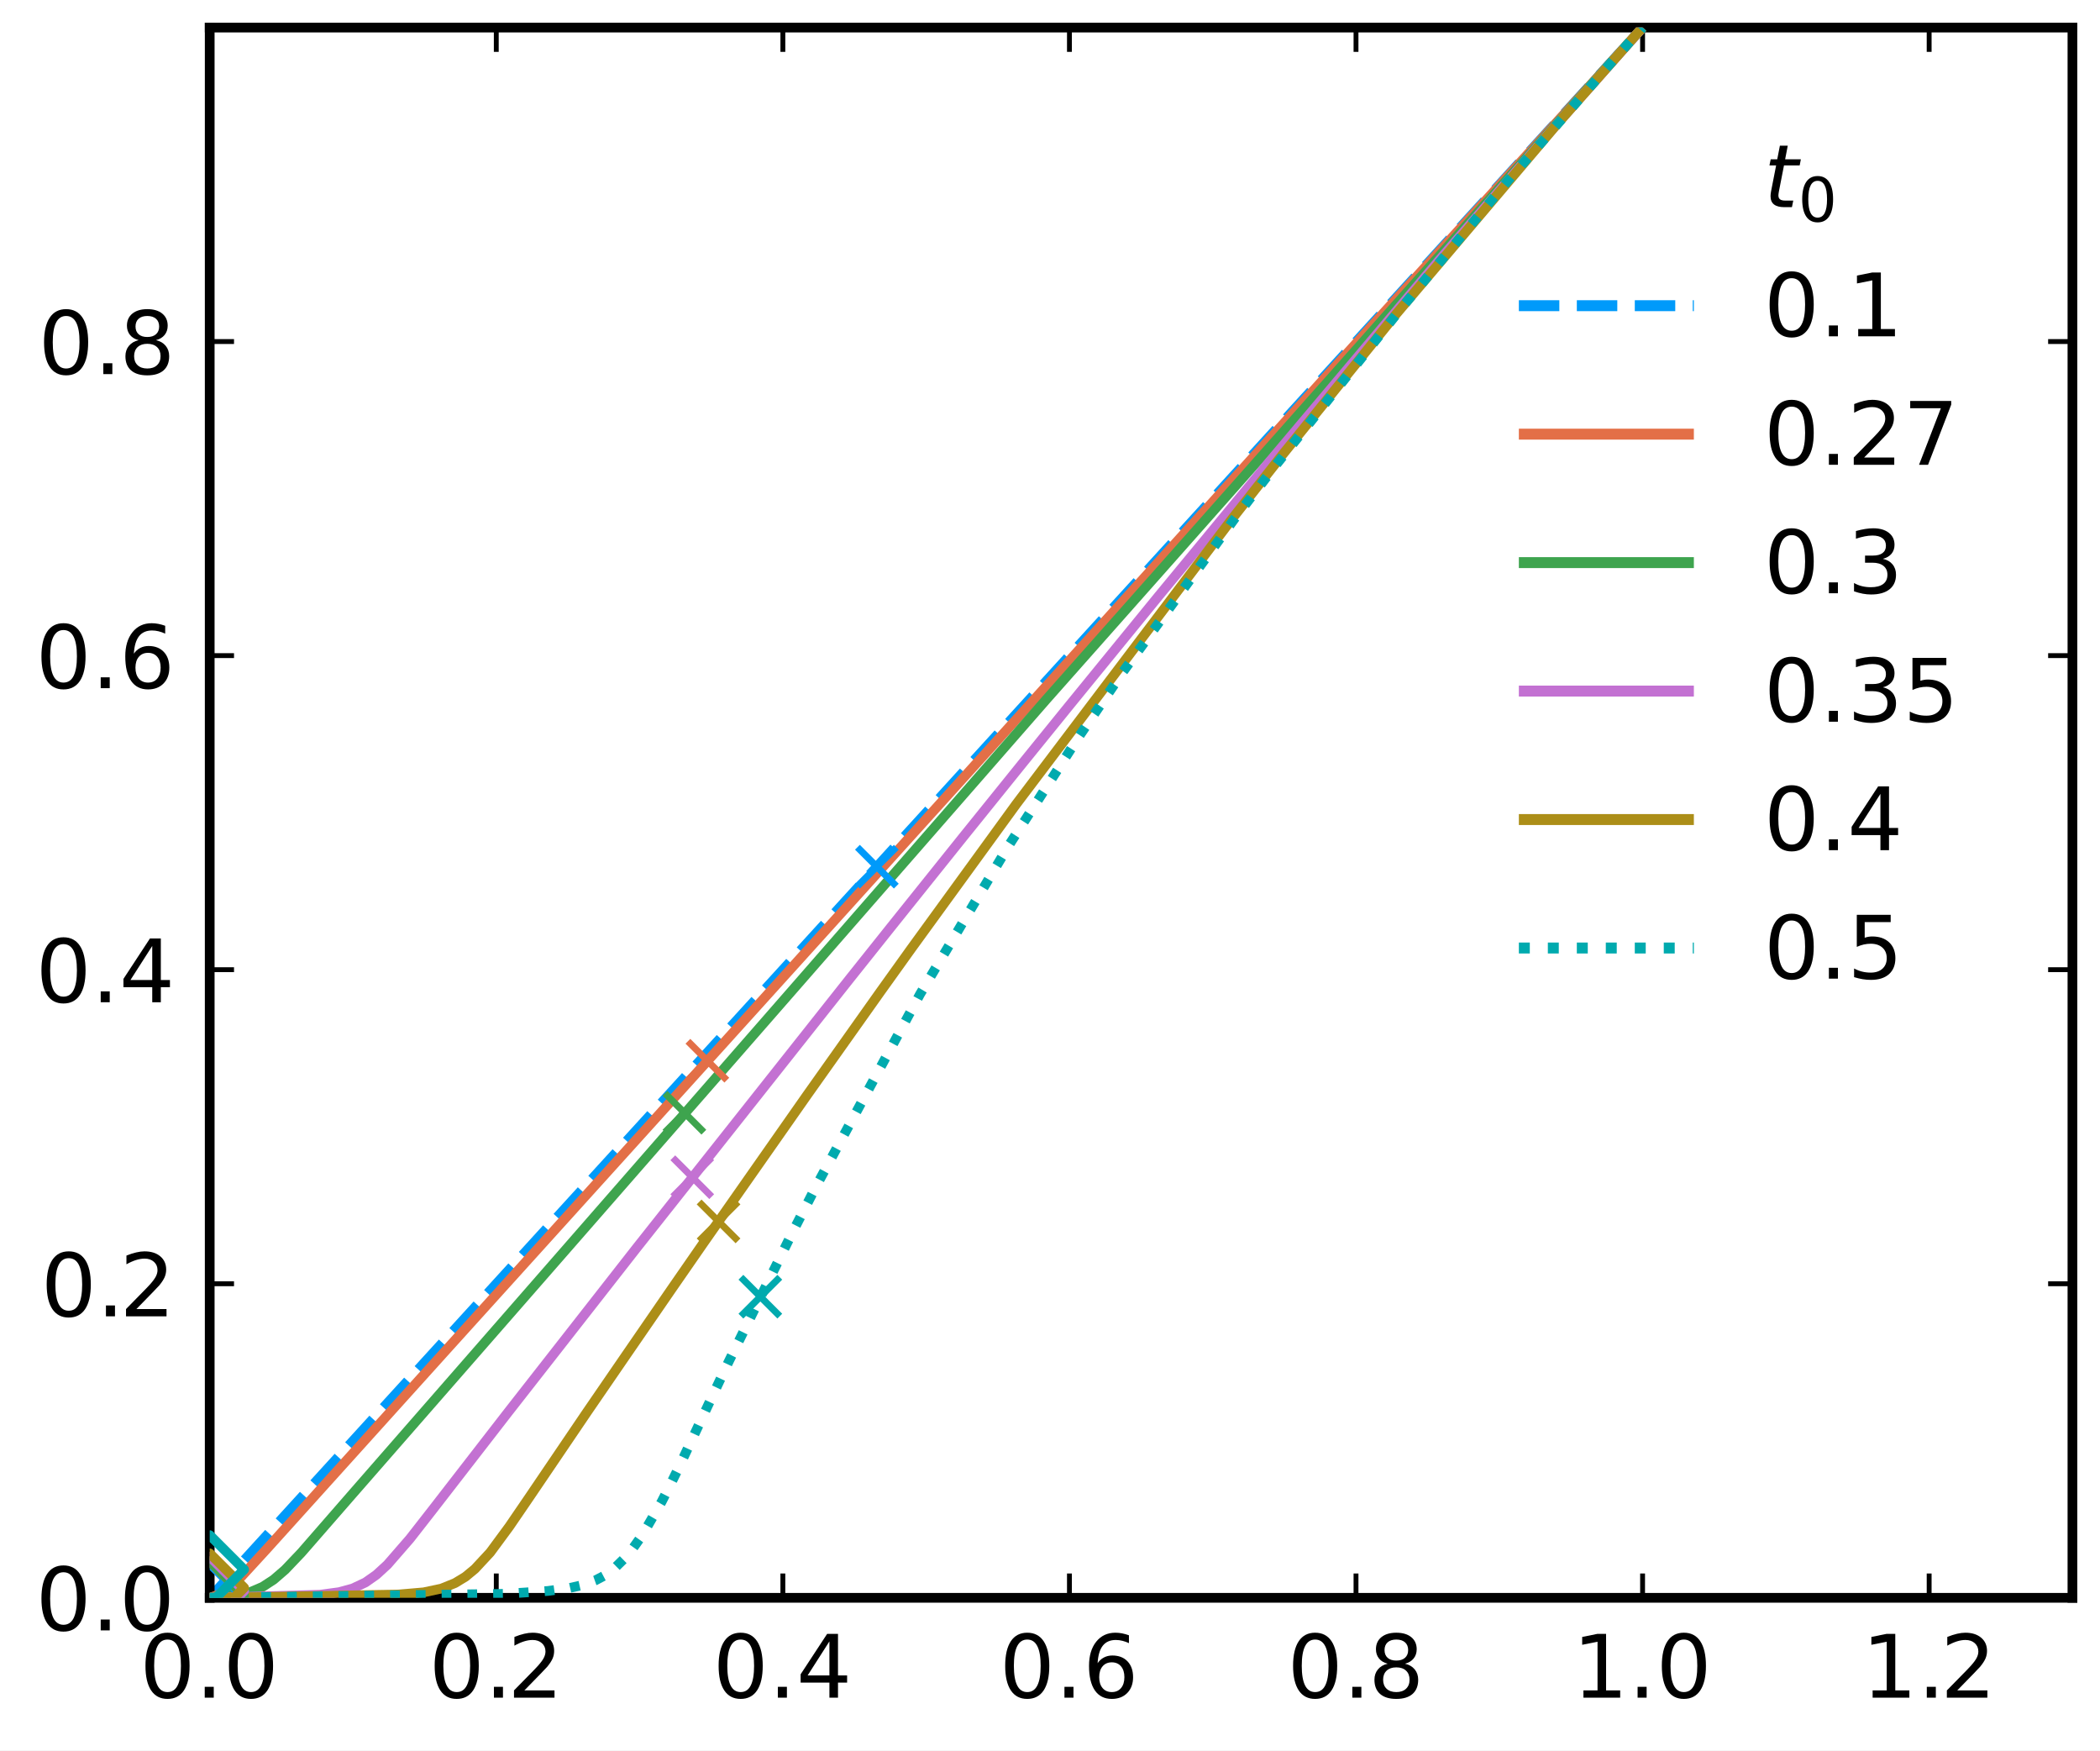
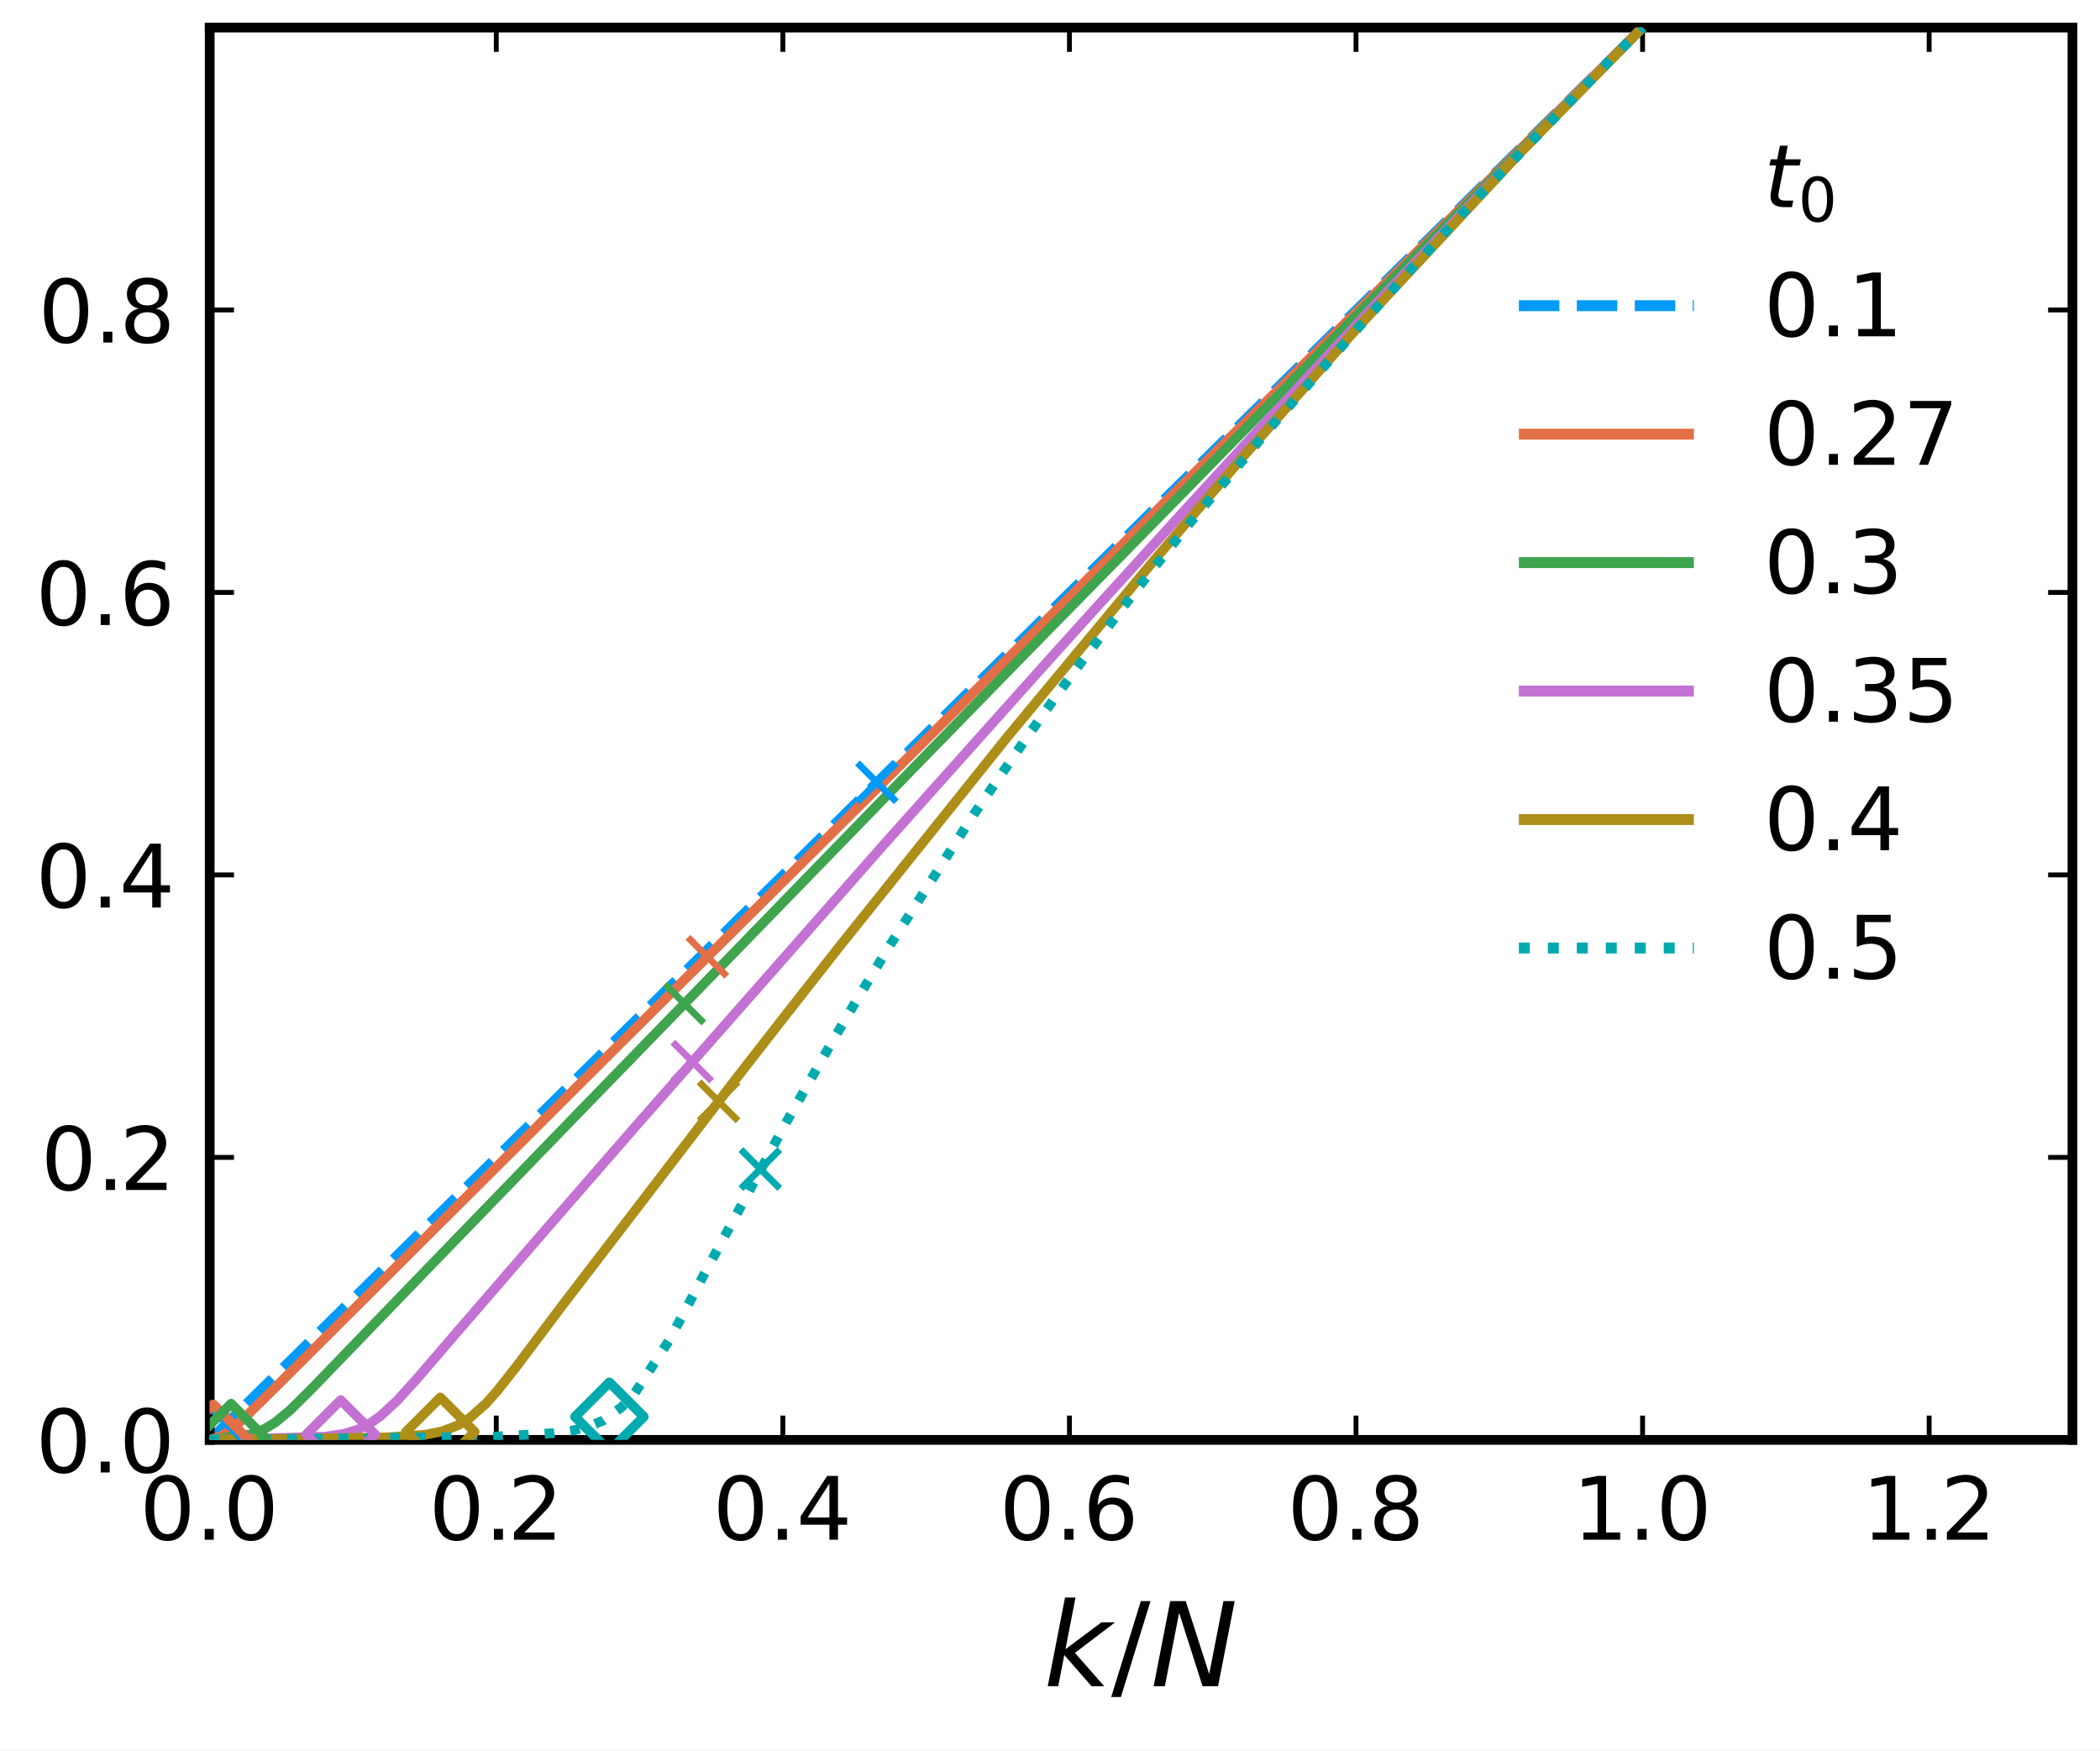
<svg xmlns="http://www.w3.org/2000/svg" xmlns:xlink="http://www.w3.org/1999/xlink" width="216pt" height="180pt" viewBox="0 0 216 180" version="1.1">
  <defs>
    <style type="text/css">*{stroke-linejoin: round; stroke-linecap: butt}</style>
  </defs>
  <g id="figure_1">
    <g id="patch_1">
      <path d="M 0 180  L 216 180  L 216 0  L 0 0  z " style="fill: #ffffff" />
    </g>
    <g id="axes_1">
      <g id="patch_2">
-         <path d="M 21.57 164.305  L 213.165 164.305  L 213.165 2.835  L 21.57 2.835  z " style="fill: #ffffff" />
+         <path d="M 21.57 148.065  L 213.165 148.065  L 213.165 2.835  L 21.57 2.835  z " style="fill: #ffffff" />
      </g>
      <g id="PathCollection_1">
        <defs>
-           <path id="m5576aa0395" d="M 0 0  C 0 0 0 0 0 0  C 0 0 0 0 0 0  C 0 0 0 0 0 0  C 0 0 0 0 0 0  C 0 0 0 0 0 0  C 0 0 0 0 0 0  C 0 0 0 0 0 0  C 0 0 0 0 0 0  z " style="stroke: #ffffff; stroke-width: 0.7" />
-         </defs>
-         <g clip-path="url(#p4e9ece68f7)">
-           <use xlink:href="#m5576aa0395" x="21.57" y="164.305" style="fill: #ffffff; fill-opacity: 0; stroke: #ffffff; stroke-width: 0.7" />
+           <path id="m8607d50907" d="M 0 0  C 0 0 0 0 0 0  C 0 0 0 0 0 0  C 0 0 0 0 0 0  C 0 0 0 0 0 0  C 0 0 0 0 0 0  C 0 0 0 0 0 0  C 0 0 0 0 0 0  C 0 0 0 0 0 0  z " style="stroke: #ffffff; stroke-width: 0.7" />
+         </defs>
+         <g clip-path="url(#p6747989a73)">
+           <use xlink:href="#m8607d50907" x="21.57" y="148.065" style="fill: #ffffff; fill-opacity: 0; stroke: #ffffff; stroke-width: 0.7" />
        </g>
      </g>
      <g id="matplotlib.axis_1">
        <g id="xtick_1">
          <g id="line2d_1">
            <defs>
-               <path id="m50d580b432" d="M 0 0  L 0 -2.5  " style="stroke: #000000; stroke-width: 0.5" />
-             </defs>
-             <g>
-               <use xlink:href="#m50d580b432" x="21.57" y="164.305" style="stroke: #000000; stroke-width: 0.5" />
+               <path id="m843f7938e5" d="M 0 0  L 0 -2.5  " style="stroke: #000000; stroke-width: 0.5" />
+             </defs>
+             <g>
+               <use xlink:href="#m843f7938e5" x="21.57" y="148.065" style="stroke: #000000; stroke-width: 0.5" />
            </g>
          </g>
          <g id="line2d_2">
            <defs>
-               <path id="m050a867163" d="M 0 0  L 0 2.5  " style="stroke: #000000; stroke-width: 0.5" />
-             </defs>
-             <g>
-               <use xlink:href="#m050a867163" x="21.57" y="2.835" style="stroke: #000000; stroke-width: 0.5" />
+               <path id="m4c8da515c4" d="M 0 0  L 0 2.5  " style="stroke: #000000; stroke-width: 0.5" />
+             </defs>
+             <g>
+               <use xlink:href="#m4c8da515c4" x="21.57" y="2.835" style="stroke: #000000; stroke-width: 0.5" />
            </g>
          </g>
          <g id="text_1">
-             <g transform="translate(14.37031 174.6439) scale(0.09 -0.09)">
+             <g transform="translate(14.37031 158.4039) scale(0.09 -0.09)">
              <defs>
                <path id="DejaVuSans-30" d="M 2034 4250  Q 1547 4250 1301 3770  Q 1056 3291 1056 2328  Q 1056 1369 1301 889  Q 1547 409 2034 409  Q 2525 409 2770 889  Q 3016 1369 3016 2328  Q 3016 3291 2770 3770  Q 2525 4250 2034 4250  z M 2034 4750  Q 2819 4750 3233 4129  Q 3647 3509 3647 2328  Q 3647 1150 3233 529  Q 2819 -91 2034 -91  Q 1250 -91 836 529  Q 422 1150 422 2328  Q 422 3509 836 4129  Q 1250 4750 2034 4750  z " transform="scale(0.015625)" />
                <path id="DejaVuSans-2e" d="M 684 794  L 1344 794  L 1344 0  L 684 0  L 684 794  z " transform="scale(0.015625)" />
              </defs>
              <use xlink:href="#DejaVuSans-30" transform="translate(0 0.78125)" />
              <use xlink:href="#DejaVuSans-2e" transform="translate(63.62305 0.78125)" />
              <use xlink:href="#DejaVuSans-30" transform="translate(95.41016 0.78125)" />
            </g>
          </g>
        </g>
        <g id="xtick_2">
          <g id="line2d_3">
            <g>
-               <use xlink:href="#m50d580b432" x="51.046" y="164.305" style="stroke: #000000; stroke-width: 0.5" />
+               <use xlink:href="#m843f7938e5" x="51.046" y="148.065" style="stroke: #000000; stroke-width: 0.5" />
            </g>
          </g>
          <g id="line2d_4">
            <g>
-               <use xlink:href="#m050a867163" x="51.046" y="2.835" style="stroke: #000000; stroke-width: 0.5" />
+               <use xlink:href="#m4c8da515c4" x="51.046" y="2.835" style="stroke: #000000; stroke-width: 0.5" />
            </g>
          </g>
          <g id="text_2">
-             <g transform="translate(44.11647 174.6439) scale(0.09 -0.09)">
+             <g transform="translate(44.11647 158.4039) scale(0.09 -0.09)">
              <defs>
                <path id="DejaVuSans-32" d="M 1228 531  L 3431 531  L 3431 0  L 469 0  L 469 531  Q 828 903 1448 1529  Q 2069 2156 2228 2338  Q 2531 2678 2651 2914  Q 2772 3150 2772 3378  Q 2772 3750 2511 3984  Q 2250 4219 1831 4219  Q 1534 4219 1204 4116  Q 875 4013 500 3803  L 500 4441  Q 881 4594 1212 4672  Q 1544 4750 1819 4750  Q 2544 4750 2975 4387  Q 3406 4025 3406 3419  Q 3406 3131 3298 2873  Q 3191 2616 2906 2266  Q 2828 2175 2409 1742  Q 1991 1309 1228 531  z " transform="scale(0.015625)" />
              </defs>
              <use xlink:href="#DejaVuSans-30" transform="translate(0 0.78125)" />
              <use xlink:href="#DejaVuSans-2e" transform="translate(63.62305 0.78125)" />
              <use xlink:href="#DejaVuSans-32" transform="translate(89.91016 0.78125)" />
            </g>
          </g>
        </g>
        <g id="xtick_3">
          <g id="line2d_5">
            <g>
-               <use xlink:href="#m50d580b432" x="80.523" y="164.305" style="stroke: #000000; stroke-width: 0.5" />
+               <use xlink:href="#m843f7938e5" x="80.523" y="148.065" style="stroke: #000000; stroke-width: 0.5" />
            </g>
          </g>
          <g id="line2d_6">
            <g>
-               <use xlink:href="#m050a867163" x="80.523" y="2.835" style="stroke: #000000; stroke-width: 0.5" />
+               <use xlink:href="#m4c8da515c4" x="80.523" y="2.835" style="stroke: #000000; stroke-width: 0.5" />
            </g>
          </g>
          <g id="text_3">
-             <g transform="translate(73.32263 174.6439) scale(0.09 -0.09)">
+             <g transform="translate(73.32263 158.4039) scale(0.09 -0.09)">
              <defs>
                <path id="DejaVuSans-34" d="M 2419 4116  L 825 1625  L 2419 1625  L 2419 4116  z M 2253 4666  L 3047 4666  L 3047 1625  L 3713 1625  L 3713 1100  L 3047 1100  L 3047 0  L 2419 0  L 2419 1100  L 313 1100  L 313 1709  L 2253 4666  z " transform="scale(0.015625)" />
              </defs>
              <use xlink:href="#DejaVuSans-30" transform="translate(0 0.78125)" />
              <use xlink:href="#DejaVuSans-2e" transform="translate(63.62305 0.78125)" />
              <use xlink:href="#DejaVuSans-34" transform="translate(95.41016 0.78125)" />
            </g>
          </g>
        </g>
        <g id="xtick_4">
          <g id="line2d_7">
            <g>
-               <use xlink:href="#m50d580b432" x="109.999" y="164.305" style="stroke: #000000; stroke-width: 0.5" />
+               <use xlink:href="#m843f7938e5" x="109.999" y="148.065" style="stroke: #000000; stroke-width: 0.5" />
            </g>
          </g>
          <g id="line2d_8">
            <g>
-               <use xlink:href="#m050a867163" x="109.999" y="2.835" style="stroke: #000000; stroke-width: 0.5" />
+               <use xlink:href="#m4c8da515c4" x="109.999" y="2.835" style="stroke: #000000; stroke-width: 0.5" />
            </g>
          </g>
          <g id="text_4">
-             <g transform="translate(102.7988 174.6439) scale(0.09 -0.09)">
+             <g transform="translate(102.7988 158.4039) scale(0.09 -0.09)">
              <defs>
                <path id="DejaVuSans-36" d="M 2113 2584  Q 1688 2584 1439 2293  Q 1191 2003 1191 1497  Q 1191 994 1439 701  Q 1688 409 2113 409  Q 2538 409 2786 701  Q 3034 994 3034 1497  Q 3034 2003 2786 2293  Q 2538 2584 2113 2584  z M 3366 4563  L 3366 3988  Q 3128 4100 2886 4159  Q 2644 4219 2406 4219  Q 1781 4219 1451 3797  Q 1122 3375 1075 2522  Q 1259 2794 1537 2939  Q 1816 3084 2150 3084  Q 2853 3084 3261 2657  Q 3669 2231 3669 1497  Q 3669 778 3244 343  Q 2819 -91 2113 -91  Q 1303 -91 875 529  Q 447 1150 447 2328  Q 447 3434 972 4092  Q 1497 4750 2381 4750  Q 2619 4750 2861 4703  Q 3103 4656 3366 4563  z " transform="scale(0.015625)" />
              </defs>
              <use xlink:href="#DejaVuSans-30" transform="translate(0 0.78125)" />
              <use xlink:href="#DejaVuSans-2e" transform="translate(63.62305 0.78125)" />
              <use xlink:href="#DejaVuSans-36" transform="translate(95.41016 0.78125)" />
            </g>
          </g>
        </g>
        <g id="xtick_5">
          <g id="line2d_9">
            <g>
-               <use xlink:href="#m50d580b432" x="139.475" y="164.305" style="stroke: #000000; stroke-width: 0.5" />
+               <use xlink:href="#m843f7938e5" x="139.475" y="148.065" style="stroke: #000000; stroke-width: 0.5" />
            </g>
          </g>
          <g id="line2d_10">
            <g>
-               <use xlink:href="#m050a867163" x="139.475" y="2.835" style="stroke: #000000; stroke-width: 0.5" />
+               <use xlink:href="#m4c8da515c4" x="139.475" y="2.835" style="stroke: #000000; stroke-width: 0.5" />
            </g>
          </g>
          <g id="text_5">
-             <g transform="translate(132.41 174.6439) scale(0.09 -0.09)">
+             <g transform="translate(132.41 158.4039) scale(0.09 -0.09)">
              <defs>
                <path id="DejaVuSans-38" d="M 2034 2216  Q 1584 2216 1326 1975  Q 1069 1734 1069 1313  Q 1069 891 1326 650  Q 1584 409 2034 409  Q 2484 409 2743 651  Q 3003 894 3003 1313  Q 3003 1734 2745 1975  Q 2488 2216 2034 2216  z M 1403 2484  Q 997 2584 770 2862  Q 544 3141 544 3541  Q 544 4100 942 4425  Q 1341 4750 2034 4750  Q 2731 4750 3128 4425  Q 3525 4100 3525 3541  Q 3525 3141 3298 2862  Q 3072 2584 2669 2484  Q 3125 2378 3379 2068  Q 3634 1759 3634 1313  Q 3634 634 3220 271  Q 2806 -91 2034 -91  Q 1263 -91 848 271  Q 434 634 434 1313  Q 434 1759 690 2068  Q 947 2378 1403 2484  z M 1172 3481  Q 1172 3119 1398 2916  Q 1625 2713 2034 2713  Q 2441 2713 2670 2916  Q 2900 3119 2900 3481  Q 2900 3844 2670 4047  Q 2441 4250 2034 4250  Q 1625 4250 1398 4047  Q 1172 3844 1172 3481  z " transform="scale(0.015625)" />
              </defs>
              <use xlink:href="#DejaVuSans-30" transform="translate(0 0.78125)" />
              <use xlink:href="#DejaVuSans-2e" transform="translate(63.62305 0.78125)" />
              <use xlink:href="#DejaVuSans-38" transform="translate(92.78516 0.78125)" />
            </g>
          </g>
        </g>
        <g id="xtick_6">
          <g id="line2d_11">
            <g>
-               <use xlink:href="#m50d580b432" x="168.951" y="164.305" style="stroke: #000000; stroke-width: 0.5" />
+               <use xlink:href="#m843f7938e5" x="168.951" y="148.065" style="stroke: #000000; stroke-width: 0.5" />
            </g>
          </g>
          <g id="line2d_12">
            <g>
-               <use xlink:href="#m050a867163" x="168.951" y="2.835" style="stroke: #000000; stroke-width: 0.5" />
+               <use xlink:href="#m4c8da515c4" x="168.951" y="2.835" style="stroke: #000000; stroke-width: 0.5" />
            </g>
          </g>
          <g id="text_6">
-             <g transform="translate(161.7511 174.6439) scale(0.09 -0.09)">
+             <g transform="translate(161.7511 158.4039) scale(0.09 -0.09)">
              <defs>
                <path id="DejaVuSans-31" d="M 794 531  L 1825 531  L 1825 4091  L 703 3866  L 703 4441  L 1819 4666  L 2450 4666  L 2450 531  L 3481 531  L 3481 0  L 794 0  L 794 531  z " transform="scale(0.015625)" />
              </defs>
              <use xlink:href="#DejaVuSans-31" transform="translate(0 0.78125)" />
              <use xlink:href="#DejaVuSans-2e" transform="translate(63.62305 0.78125)" />
              <use xlink:href="#DejaVuSans-30" transform="translate(95.41016 0.78125)" />
            </g>
          </g>
        </g>
        <g id="xtick_7">
          <g id="line2d_13">
            <g>
-               <use xlink:href="#m50d580b432" x="198.427" y="164.305" style="stroke: #000000; stroke-width: 0.5" />
+               <use xlink:href="#m843f7938e5" x="198.427" y="148.065" style="stroke: #000000; stroke-width: 0.5" />
            </g>
          </g>
          <g id="line2d_14">
            <g>
-               <use xlink:href="#m050a867163" x="198.427" y="2.835" style="stroke: #000000; stroke-width: 0.5" />
+               <use xlink:href="#m4c8da515c4" x="198.427" y="2.835" style="stroke: #000000; stroke-width: 0.5" />
            </g>
          </g>
          <g id="text_7">
-             <g transform="translate(191.4973 174.6439) scale(0.09 -0.09)">
+             <g transform="translate(191.4973 158.4039) scale(0.09 -0.09)">
              <use xlink:href="#DejaVuSans-31" transform="translate(0 0.78125)" />
              <use xlink:href="#DejaVuSans-2e" transform="translate(63.62305 0.78125)" />
              <use xlink:href="#DejaVuSans-32" transform="translate(89.91016 0.78125)" />
            </g>
+           </g>
+         </g>
+         <g id="text_8">
+           <g transform="translate(107.3478 173.3938) scale(0.12 -0.12)">
+             <defs>
+               <path id="DejaVuSans-Oblique-6b" d="M 1172 4863  L 1747 4863  L 1197 2028  L 3169 3500  L 3916 3500  L 1716 1825  L 3322 0  L 2625 0  L 1131 1709  L 800 0  L 225 0  L 1172 4863  z " transform="scale(0.015625)" />
+               <path id="DejaVuSans-2f" d="M 1625 4666  L 2156 4666  L 531 -594  L 0 -594  L 1625 4666  z " transform="scale(0.015625)" />
+               <path id="DejaVuSans-Oblique-4e" d="M 1081 4666  L 1931 4666  L 3219 666  L 4000 4666  L 4616 4666  L 3706 0  L 2853 0  L 1569 4025  L 788 0  L 172 0  L 1081 4666  z " transform="scale(0.015625)" />
+             </defs>
+             <use xlink:href="#DejaVuSans-Oblique-6b" transform="translate(0 0.015625)" />
+             <use xlink:href="#DejaVuSans-2f" transform="translate(57.91016 0.015625)" />
+             <use xlink:href="#DejaVuSans-Oblique-4e" transform="translate(91.60156 0.015625)" />
          </g>
        </g>
      </g>
      <g id="matplotlib.axis_2">
        <g id="ytick_1">
          <g id="line2d_15">
            <defs>
-               <path id="m32a38a7909" d="M 0 0  L 2.5 0  " style="stroke: #000000; stroke-width: 0.5" />
-             </defs>
-             <g>
-               <use xlink:href="#m32a38a7909" x="21.57" y="164.305" style="stroke: #000000; stroke-width: 0.5" />
+               <path id="m73b1845bfa" d="M 0 0  L 2.5 0  " style="stroke: #000000; stroke-width: 0.5" />
+             </defs>
+             <g>
+               <use xlink:href="#m73b1845bfa" x="21.57" y="148.065" style="stroke: #000000; stroke-width: 0.5" />
            </g>
          </g>
          <g id="line2d_16">
            <defs>
-               <path id="mdf96175ae0" d="M 0 0  L -2.5 0  " style="stroke: #000000; stroke-width: 0.5" />
-             </defs>
-             <g>
-               <use xlink:href="#mdf96175ae0" x="213.165" y="164.305" style="stroke: #000000; stroke-width: 0.5" />
-             </g>
-           </g>
-           <g id="text_8">
-             <g transform="translate(3.67031 167.7247) scale(0.09 -0.09)">
+               <path id="m8f430e0bbd" d="M 0 0  L -2.5 0  " style="stroke: #000000; stroke-width: 0.5" />
+             </defs>
+             <g>
+               <use xlink:href="#m8f430e0bbd" x="213.165" y="148.065" style="stroke: #000000; stroke-width: 0.5" />
+             </g>
+           </g>
+           <g id="text_9">
+             <g transform="translate(3.67031 151.4847) scale(0.09 -0.09)">
              <use xlink:href="#DejaVuSans-30" transform="translate(0 0.78125)" />
              <use xlink:href="#DejaVuSans-2e" transform="translate(63.62305 0.78125)" />
              <use xlink:href="#DejaVuSans-30" transform="translate(95.41016 0.78125)" />
            </g>
          </g>
        </g>
        <g id="ytick_2">
          <g id="line2d_17">
            <g>
-               <use xlink:href="#m32a38a7909" x="21.57" y="132.009" style="stroke: #000000; stroke-width: 0.5" />
+               <use xlink:href="#m73b1845bfa" x="21.57" y="119.017" style="stroke: #000000; stroke-width: 0.5" />
            </g>
          </g>
          <g id="line2d_18">
            <g>
-               <use xlink:href="#mdf96175ae0" x="213.165" y="132.009" style="stroke: #000000; stroke-width: 0.5" />
-             </g>
-           </g>
-           <g id="text_9">
-             <g transform="translate(4.21031 135.4285) scale(0.09 -0.09)">
+               <use xlink:href="#m8f430e0bbd" x="213.165" y="119.017" style="stroke: #000000; stroke-width: 0.5" />
+             </g>
+           </g>
+           <g id="text_10">
+             <g transform="translate(4.21031 122.4367) scale(0.09 -0.09)">
              <use xlink:href="#DejaVuSans-30" transform="translate(0 0.78125)" />
              <use xlink:href="#DejaVuSans-2e" transform="translate(63.62305 0.78125)" />
              <use xlink:href="#DejaVuSans-32" transform="translate(89.91016 0.78125)" />
            </g>
          </g>
        </g>
        <g id="ytick_3">
          <g id="line2d_19">
            <g>
-               <use xlink:href="#m32a38a7909" x="21.57" y="99.713" style="stroke: #000000; stroke-width: 0.5" />
+               <use xlink:href="#m73b1845bfa" x="21.57" y="89.97" style="stroke: #000000; stroke-width: 0.5" />
            </g>
          </g>
          <g id="line2d_20">
            <g>
-               <use xlink:href="#mdf96175ae0" x="213.165" y="99.713" style="stroke: #000000; stroke-width: 0.5" />
-             </g>
-           </g>
-           <g id="text_10">
-             <g transform="translate(3.67031 103.1324) scale(0.09 -0.09)">
+               <use xlink:href="#m8f430e0bbd" x="213.165" y="89.97" style="stroke: #000000; stroke-width: 0.5" />
+             </g>
+           </g>
+           <g id="text_11">
+             <g transform="translate(3.67031 93.38882) scale(0.09 -0.09)">
              <use xlink:href="#DejaVuSans-30" transform="translate(0 0.78125)" />
              <use xlink:href="#DejaVuSans-2e" transform="translate(63.62305 0.78125)" />
              <use xlink:href="#DejaVuSans-34" transform="translate(95.41016 0.78125)" />
            </g>
          </g>
        </g>
        <g id="ytick_4">
          <g id="line2d_21">
            <g>
-               <use xlink:href="#m32a38a7909" x="21.57" y="67.417" style="stroke: #000000; stroke-width: 0.5" />
+               <use xlink:href="#m73b1845bfa" x="21.57" y="60.922" style="stroke: #000000; stroke-width: 0.5" />
            </g>
          </g>
          <g id="line2d_22">
            <g>
-               <use xlink:href="#mdf96175ae0" x="213.165" y="67.417" style="stroke: #000000; stroke-width: 0.5" />
-             </g>
-           </g>
-           <g id="text_11">
-             <g transform="translate(3.67031 70.83631) scale(0.09 -0.09)">
+               <use xlink:href="#m8f430e0bbd" x="213.165" y="60.922" style="stroke: #000000; stroke-width: 0.5" />
+             </g>
+           </g>
+           <g id="text_12">
+             <g transform="translate(3.67031 64.34091) scale(0.09 -0.09)">
              <use xlink:href="#DejaVuSans-30" transform="translate(0 0.78125)" />
              <use xlink:href="#DejaVuSans-2e" transform="translate(63.62305 0.78125)" />
              <use xlink:href="#DejaVuSans-36" transform="translate(95.41016 0.78125)" />
            </g>
          </g>
        </g>
        <g id="ytick_5">
          <g id="line2d_23">
            <g>
-               <use xlink:href="#m32a38a7909" x="21.57" y="35.121" style="stroke: #000000; stroke-width: 0.5" />
+               <use xlink:href="#m73b1845bfa" x="21.57" y="31.874" style="stroke: #000000; stroke-width: 0.5" />
            </g>
          </g>
          <g id="line2d_24">
            <g>
-               <use xlink:href="#mdf96175ae0" x="213.165" y="35.121" style="stroke: #000000; stroke-width: 0.5" />
-             </g>
-           </g>
-           <g id="text_12">
-             <g transform="translate(3.94031 38.5402) scale(0.09 -0.09)">
+               <use xlink:href="#m8f430e0bbd" x="213.165" y="31.874" style="stroke: #000000; stroke-width: 0.5" />
+             </g>
+           </g>
+           <g id="text_13">
+             <g transform="translate(3.94031 35.29299) scale(0.09 -0.09)">
              <use xlink:href="#DejaVuSans-30" transform="translate(0 0.78125)" />
              <use xlink:href="#DejaVuSans-2e" transform="translate(63.62305 0.78125)" />
              <use xlink:href="#DejaVuSans-38" transform="translate(92.78516 0.78125)" />
            </g>
          </g>
        </g>
      </g>
      <g id="line2d_25">
-         <path d="M 21.579 164.305  L 168.951 2.835  L 168.951 2.835  " clip-path="url(#p4e9ece68f7)" style="fill: none; stroke-dasharray: 3.7,1.6; stroke-dashoffset: 0; stroke: #009afa" />
+         <path d="M 21.579 148.065  L 168.951 2.835  L 168.951 2.835  " clip-path="url(#p6747989a73)" style="fill: none; stroke-dasharray: 3.7,1.6; stroke-dashoffset: 0; stroke: #009afa" />
      </g>
      <g id="patch_3">
-         <path d="M 21.57 164.305  L 21.57 2.835  " style="fill: none; stroke: #000000; stroke-linejoin: miter; stroke-linecap: square" />
+         <path d="M 21.57 148.065  L 21.57 2.835  " style="fill: none; stroke: #000000; stroke-linejoin: miter; stroke-linecap: square" />
      </g>
      <g id="patch_4">
-         <path d="M 213.165 164.305  L 213.165 2.835  " style="fill: none; stroke: #000000; stroke-linejoin: miter; stroke-linecap: square" />
+         <path d="M 213.165 148.065  L 213.165 2.835  " style="fill: none; stroke: #000000; stroke-linejoin: miter; stroke-linecap: square" />
      </g>
      <g id="patch_5">
-         <path d="M 21.57 164.305  L 213.165 164.305  " style="fill: none; stroke: #000000; stroke-linejoin: miter; stroke-linecap: square" />
+         <path d="M 21.57 148.065  L 213.165 148.065  " style="fill: none; stroke: #000000; stroke-linejoin: miter; stroke-linecap: square" />
      </g>
      <g id="patch_6">
        <path d="M 21.57 2.835  L 213.165 2.835  " style="fill: none; stroke: #000000; stroke-linejoin: miter; stroke-linecap: square" />
      </g>
      <g id="line2d_26">
-         <path d="M 21.579 164.305  L 21.795 164.231  L 22.731 163.883  L 23.585 163.3  L 24.782 162.175  L 27.507 159.202  L 45.93 138.78  L 142.64 31.819  L 168.951 2.835  L 168.951 2.835  " clip-path="url(#p4e9ece68f7)" style="fill: none; stroke: #e36f47" />
+         <path d="M 21.579 148.065  L 21.804 147.997  L 22.758 147.673  L 23.693 147.081  L 24.944 145.998  L 27.723 143.26  L 66.538 104.579  L 168.951 2.835  L 168.951 2.835  " clip-path="url(#p6747989a73)" style="fill: none; stroke: #e36f47" />
      </g>
      <g id="line2d_27">
-         <path d="M 21.579 164.305  L 21.768 164.26  L 25.771 163.707  L 27.013 163.175  L 28.155 162.429  L 29.324 161.418  L 30.989 159.669  L 36.278 153.599  L 107.602 71.947  L 164.193 8.105  L 168.951 2.835  L 168.951 2.835  " clip-path="url(#p4e9ece68f7)" style="fill: none; stroke: #3ea44e" />
+         <path d="M 21.579 148.065  L 21.777 148.024  L 25.915 147.484  L 27.129 146.99  L 28.353 146.239  L 29.792 145.051  L 32.05 142.816  L 43.933 130.509  L 59.747 114.177  L 93.965 78.97  L 106.217 66.412  L 141.353 30.607  L 168.951 2.835  L 168.951 2.835  " clip-path="url(#p6747989a73)" style="fill: none; stroke: #3ea44e" />
      </g>
      <g id="line2d_28">
-         <path d="M 21.579 164.305  L 21.75 164.275  L 24.539 164.224  L 32.914 163.991  L 34.884 163.724  L 36.269 163.347  L 37.582 162.729  L 38.707 161.942  L 39.849 160.894  L 42.161 158.234  L 44.473 155.274  L 52.254 145.231  L 65.45 128.366  L 87.408 100.637  L 91.663 95.303  L 99.075 86.052  L 105.111 78.567  L 109.95 72.597  L 119.197 61.265  L 130.658 47.377  L 148.388 26.337  L 160.208 12.681  L 168.951 2.835  L 168.951 2.835  " clip-path="url(#p4e9ece68f7)" style="fill: none; stroke: #c371d2" />
+         <path d="M 21.579 148.065  L 21.759 148.038  L 24.566 147.992  L 33.471 147.735  L 35.324 147.452  L 36.764 147.025  L 37.942 146.446  L 39.129 145.614  L 40.856 144.018  L 42.835 141.835  L 47.189 136.775  L 56.517 125.996  L 65.612 115.555  L 91.141 86.59  L 107.818 67.946  L 112.64 62.607  L 122.229 52.07  L 129.434 44.223  L 141.578 31.179  L 152.337 19.838  L 163.212 8.62  L 168.951 2.835  L 168.951 2.835  " clip-path="url(#p6747989a73)" style="fill: none; stroke: #c371d2" />
      </g>
      <g id="line2d_29">
-         <path d="M 21.579 164.305  L 21.75 164.283  L 25.888 164.241  L 41.018 163.964  L 43.582 163.742  L 45.399 163.357  L 46.793 162.794  L 47.864 162.146  L 48.844 161.338  L 50.419 159.642  L 52.38 156.983  L 54.44 153.968  L 60.386 145.195  L 64.37 139.391  L 65.765 137.365  L 69.174 132.413  L 72.259 127.962  L 83 112.631  L 90.529 102.013  L 93.758 97.508  L 104.535 82.683  L 126.745 53.334  L 131.836 46.856  L 143.629 32.265  L 160.037 12.902  L 168.429 3.41  L 168.951 2.835  L 168.951 2.835  " clip-path="url(#p4e9ece68f7)" style="fill: none; stroke: #ac8e18" />
+         <path d="M 21.579 148.065  L 21.75 148.045  L 26.32 148.004  L 39.714 147.81  L 43.744 147.536  L 45.498 147.184  L 47.072 146.574  L 48.26 145.851  L 49.96 144.355  L 51.111 143.068  L 53.189 140.429  L 57.804 134.288  L 75.885 110.702  L 80.517 104.757  L 86.202 97.514  L 103.581 75.822  L 118.613 57.728  L 128.139 46.647  L 139.572 33.76  L 156.079 16.004  L 168.6 3.182  L 168.951 2.835  L 168.951 2.835  " clip-path="url(#p6747989a73)" style="fill: none; stroke: #ac8e18" />
      </g>
      <g id="line2d_30">
-         <path d="M 21.579 164.305  L 21.732 164.295  L 51.93 163.897  L 56.356 163.6  L 58.559 163.3  L 59.783 163.023  L 61.249 162.505  L 62.068 162.073  L 63.273 161.192  L 64.137 160.346  L 65.09 159.223  L 66.08 157.833  L 68.059 154.416  L 68.886 152.797  L 69.777 150.992  L 72.916 144.318  L 74.895 140.13  L 81.435 126.878  L 83.971 121.934  L 94.64 102.22  L 103.77 86.919  L 111.066 75.603  L 115.509 69.074  L 127.194 53.051  L 131.332 47.694  L 144.25 31.545  L 155.143 18.53  L 166.351 5.719  L 168.951 2.835  L 168.951 2.835  " clip-path="url(#p4e9ece68f7)" style="fill: none; stroke-dasharray: 1,1.65; stroke-dashoffset: 0; stroke: #00aaae" />
+         <path d="M 21.579 148.065  L 21.741 148.056  L 50.572 147.746  L 56.985 147.372  L 58.775 147.125  L 60.421 146.74  L 62.041 146.073  L 63.939 144.693  L 65.261 143.296  L 68.778 137.905  L 70.361 134.973  L 72.322 131.224  L 80.868 115.413  L 84.205 109.547  L 85.231 107.755  L 87.048 104.642  L 88.685 101.885  L 91.6 97.101  L 100.163 83.733  L 105.668 75.745  L 108.772 71.384  L 111.398 67.837  L 116.67 60.922  L 122.202 53.993  L 130.712 43.9  L 139.716 33.69  L 145.464 27.323  L 151.986 20.286  L 165.938 5.845  L 168.951 2.835  L 168.951 2.835  " clip-path="url(#p6747989a73)" style="fill: none; stroke-dasharray: 1,1.65; stroke-dashoffset: 0; stroke: #00aaae" />
      </g>
      <g id="PathCollection_2">
        <defs>
-           <path id="m0aa0d3df61" d="M -2 2  L 2 -2  M -2 -2  L 2 2  " style="stroke: #009afa; stroke-width: 0.7" />
-         </defs>
-         <g clip-path="url(#p4e9ece68f7)">
-           <use xlink:href="#m0aa0d3df61" x="90.193" y="89.124" style="fill: #009afa; stroke: #009afa; stroke-width: 0.7" />
+           <path id="ma239539987" d="M -2 2  L 2 -2  M -2 -2  L 2 2  " style="stroke: #009afa; stroke-width: 0.7" />
+         </defs>
+         <g clip-path="url(#p6747989a73)">
+           <use xlink:href="#ma239539987" x="90.193" y="80.446" style="fill: #009afa; stroke: #009afa; stroke-width: 0.7" />
        </g>
      </g>
      <g id="PathCollection_3">
        <defs>
-           <path id="m72d3392fd3" d="M -2 2  L 2 -2  M -2 -2  L 2 2  " style="stroke: #e36f47; stroke-width: 0.7" />
-         </defs>
-         <g clip-path="url(#p4e9ece68f7)">
-           <use xlink:href="#m72d3392fd3" x="72.758" y="109.075" style="fill: #e36f47; stroke: #e36f47; stroke-width: 0.7" />
+           <path id="mc43a0bb9ba" d="M -2 2  L 2 -2  M -2 -2  L 2 2  " style="stroke: #e36f47; stroke-width: 0.7" />
+         </defs>
+         <g clip-path="url(#p6747989a73)">
+           <use xlink:href="#mc43a0bb9ba" x="72.758" y="98.39" style="fill: #e36f47; stroke: #e36f47; stroke-width: 0.7" />
        </g>
      </g>
      <g id="PathCollection_4">
        <defs>
-           <path id="m2c4b2897a4" d="M -2 2  L 2 -2  M -2 -2  L 2 2  " style="stroke: #3ea44e; stroke-width: 0.7" />
-         </defs>
-         <g clip-path="url(#p4e9ece68f7)">
-           <use xlink:href="#m2c4b2897a4" x="70.395" y="114.424" style="fill: #3ea44e; stroke: #3ea44e; stroke-width: 0.7" />
+           <path id="me716de79aa" d="M -2 2  L 2 -2  M -2 -2  L 2 2  " style="stroke: #3ea44e; stroke-width: 0.7" />
+         </defs>
+         <g clip-path="url(#p6747989a73)">
+           <use xlink:href="#me716de79aa" x="70.395" y="103.201" style="fill: #3ea44e; stroke: #3ea44e; stroke-width: 0.7" />
        </g>
      </g>
      <g id="PathCollection_5">
        <defs>
-           <path id="mac06a32923" d="M -2 2  L 2 -2  M -2 -2  L 2 2  " style="stroke: #c371d2; stroke-width: 0.7" />
-         </defs>
-         <g clip-path="url(#p4e9ece68f7)">
-           <use xlink:href="#mac06a32923" x="71.203" y="121.054" style="fill: #c371d2; stroke: #c371d2; stroke-width: 0.7" />
+           <path id="mbe8ce1be83" d="M -2 2  L 2 -2  M -2 -2  L 2 2  " style="stroke: #c371d2; stroke-width: 0.7" />
+         </defs>
+         <g clip-path="url(#p6747989a73)">
+           <use xlink:href="#mbe8ce1be83" x="71.203" y="109.164" style="fill: #c371d2; stroke: #c371d2; stroke-width: 0.7" />
        </g>
      </g>
      <g id="PathCollection_6">
        <defs>
-           <path id="m3d165f2f14" d="M -2 2  L 2 -2  M -2 -2  L 2 2  " style="stroke: #ac8e18; stroke-width: 0.7" />
-         </defs>
-         <g clip-path="url(#p4e9ece68f7)">
-           <use xlink:href="#m3d165f2f14" x="73.909" y="125.6" style="fill: #ac8e18; stroke: #ac8e18; stroke-width: 0.7" />
+           <path id="md9f8f49181" d="M -2 2  L 2 -2  M -2 -2  L 2 2  " style="stroke: #ac8e18; stroke-width: 0.7" />
+         </defs>
+         <g clip-path="url(#p6747989a73)">
+           <use xlink:href="#md9f8f49181" x="73.909" y="113.253" style="fill: #ac8e18; stroke: #ac8e18; stroke-width: 0.7" />
        </g>
      </g>
      <g id="PathCollection_7">
        <defs>
-           <path id="m575c9ca8ef" d="M -2 2  L 2 -2  M -2 -2  L 2 2  " style="stroke: #00aaae; stroke-width: 0.7" />
-         </defs>
-         <g clip-path="url(#p4e9ece68f7)">
-           <use xlink:href="#m575c9ca8ef" x="78.208" y="133.341" style="fill: #00aaae; stroke: #00aaae; stroke-width: 0.7" />
+           <path id="mefeb0827b8" d="M -2 2  L 2 -2  M -2 -2  L 2 2  " style="stroke: #00aaae; stroke-width: 0.7" />
+         </defs>
+         <g clip-path="url(#p6747989a73)">
+           <use xlink:href="#mefeb0827b8" x="78.208" y="120.215" style="fill: #00aaae; stroke: #00aaae; stroke-width: 0.7" />
        </g>
      </g>
      <g id="PathCollection_8">
        <defs>
-           <path id="m15f1b12477" d="M -0 3.536  L 3.536 0  L 0 -3.536  L -3.536 -0  z " style="stroke: #009afa" />
-         </defs>
-         <g clip-path="url(#p4e9ece68f7)">
-           <use xlink:href="#m15f1b12477" x="21.57" y="164.276" style="fill-opacity: 0; stroke: #009afa" />
+           <path id="md4ba914f99" d="M -0 3.536  L 3.536 0  L 0 -3.536  L -3.536 -0  z " style="stroke: #009afa" />
+         </defs>
+         <g clip-path="url(#p6747989a73)">
+           <use xlink:href="#md4ba914f99" x="21.606" y="148.039" style="fill-opacity: 0; stroke: #009afa" />
        </g>
      </g>
      <g id="PathCollection_9">
        <defs>
-           <path id="m0f45d4f992" d="M -0 3.536  L 3.536 0  L 0 -3.536  L -3.536 -0  z " style="stroke: #e36f47" />
-         </defs>
-         <g clip-path="url(#p4e9ece68f7)">
-           <use xlink:href="#m0f45d4f992" x="21.57" y="164.074" style="fill-opacity: 0; stroke: #e36f47" />
+           <path id="m91496a05d8" d="M -0 3.536  L 3.536 0  L 0 -3.536  L -3.536 -0  z " style="stroke: #e36f47" />
+         </defs>
+         <g clip-path="url(#p6747989a73)">
+           <use xlink:href="#m91496a05d8" x="21.948" y="147.964" style="fill-opacity: 0; stroke: #e36f47" />
        </g>
      </g>
      <g id="PathCollection_10">
        <defs>
-           <path id="m110f8d3d99" d="M -0 3.536  L 3.536 0  L 0 -3.536  L -3.536 -0  z " style="stroke: #3ea44e" />
-         </defs>
-         <g clip-path="url(#p4e9ece68f7)">
-           <use xlink:href="#m110f8d3d99" x="21.57" y="164.062" style="fill-opacity: 0; stroke: #3ea44e" />
+           <path id="mb19a2d622a" d="M -0 3.536  L 3.536 0  L 0 -3.536  L -3.536 -0  z " style="stroke: #3ea44e" />
+         </defs>
+         <g clip-path="url(#p6747989a73)">
+           <use xlink:href="#mb19a2d622a" x="23.765" y="147.883" style="fill-opacity: 0; stroke: #3ea44e" />
        </g>
      </g>
      <g id="PathCollection_11">
        <defs>
-           <path id="m688239b49e" d="M -0 3.536  L 3.536 0  L 0 -3.536  L -3.536 -0  z " style="stroke: #c371d2" />
-         </defs>
-         <g clip-path="url(#p4e9ece68f7)">
-           <use xlink:href="#m688239b49e" x="21.571" y="163.604" style="fill-opacity: 0; stroke: #c371d2" />
+           <path id="meee996fd16" d="M -0 3.536  L 3.536 0  L 0 -3.536  L -3.536 -0  z " style="stroke: #c371d2" />
+         </defs>
+         <g clip-path="url(#p6747989a73)">
+           <use xlink:href="#meee996fd16" x="35.045" y="147.511" style="fill-opacity: 0; stroke: #c371d2" />
        </g>
      </g>
      <g id="PathCollection_12">
        <defs>
-           <path id="m7558716583" d="M -0 3.536  L 3.536 0  L 0 -3.536  L -3.536 -0  z " style="stroke: #ac8e18" />
-         </defs>
-         <g clip-path="url(#p4e9ece68f7)">
-           <use xlink:href="#m7558716583" x="21.572" y="163.271" style="fill-opacity: 0; stroke: #ac8e18" />
+           <path id="meb852af2c0" d="M -0 3.536  L 3.536 0  L 0 -3.536  L -3.536 -0  z " style="stroke: #ac8e18" />
+         </defs>
+         <g clip-path="url(#p6747989a73)">
+           <use xlink:href="#meb852af2c0" x="45.291" y="147.242" style="fill-opacity: 0; stroke: #ac8e18" />
        </g>
      </g>
      <g id="PathCollection_13">
        <defs>
-           <path id="md4ee113137" d="M -0 3.536  L 3.536 0  L 0 -3.536  L -3.536 -0  z " style="stroke: #00aaae" />
-         </defs>
-         <g clip-path="url(#p4e9ece68f7)">
-           <use xlink:href="#md4ee113137" x="21.573" y="161.4" style="fill-opacity: 0; stroke: #00aaae" />
+           <path id="m1cee6a151f" d="M -0 3.536  L 3.536 0  L 0 -3.536  L -3.536 -0  z " style="stroke: #00aaae" />
+         </defs>
+         <g clip-path="url(#p6747989a73)">
+           <use xlink:href="#m1cee6a151f" x="62.679" y="145.689" style="fill-opacity: 0; stroke: #00aaae" />
        </g>
      </g>
      <g id="legend_1">
        <g id="patch_7">
          <path d="M 149.026 109.707  L 208.665 109.707  L 208.665 7.335  L 149.026 7.335  L 149.026 109.707  z " style="fill: none; opacity: 0" />
        </g>
        <g id="line2d_31">
          <path d="M 156.226 18.223  L 165.226 18.223  L 174.226 18.223  " style="fill: none" />
          <defs>
-             <path id="m90d21d7037" d="M 0 3.6  C 0.955 3.6 1.87 3.221 2.546 2.546  C 3.221 1.87 3.6 0.955 3.6 0  C 3.6 -0.955 3.221 -1.87 2.546 -2.546  C 1.87 -3.221 0.955 -3.6 0 -3.6  C -0.955 -3.6 -1.87 -3.221 -2.546 -2.546  C -3.221 -1.87 -3.6 -0.955 -3.6 0  C -3.6 0.955 -3.221 1.87 -2.546 2.546  C -1.87 3.221 -0.955 3.6 0 3.6  z " style="stroke: #ffffff; stroke-width: inf" />
+             <path id="mc0a4f6c29d" d="M 0 3.6  C 0.955 3.6 1.87 3.221 2.546 2.546  C 3.221 1.87 3.6 0.955 3.6 0  C 3.6 -0.955 3.221 -1.87 2.546 -2.546  C 1.87 -3.221 0.955 -3.6 0 -3.6  C -0.955 -3.6 -1.87 -3.221 -2.546 -2.546  C -3.221 -1.87 -3.6 -0.955 -3.6 0  C -3.6 0.955 -3.221 1.87 -2.546 2.546  C -1.87 3.221 -0.955 3.6 0 3.6  z " style="stroke: #ffffff; stroke-width: inf" />
          </defs>
          <g>
-             <use xlink:href="#m90d21d7037" x="165.226" y="18.223" style="fill: #ffffff; fill-opacity: 0; stroke: #ffffff; stroke-width: inf" />
-           </g>
-         </g>
-         <g id="text_13">
+             <use xlink:href="#mc0a4f6c29d" x="165.226" y="18.223" style="fill: #ffffff; fill-opacity: 0; stroke: #ffffff; stroke-width: inf" />
+           </g>
+         </g>
+         <g id="text_14">
          <g transform="translate(181.4263 21.37324) scale(0.09 -0.09)">
            <defs>
              <path id="DejaVuSans-Oblique-74" d="M 2706 3500  L 2619 3053  L 1472 3053  L 1100 1153  Q 1081 1047 1072 975  Q 1063 903 1063 863  Q 1063 663 1183 572  Q 1303 481 1569 481  L 2150 481  L 2053 0  L 1503 0  Q 991 0 739 200  Q 488 400 488 806  Q 488 878 497 964  Q 506 1050 525 1153  L 897 3053  L 409 3053  L 500 3500  L 978 3500  L 1172 4494  L 1747 4494  L 1556 3500  L 2706 3500  z " transform="scale(0.015625)" />
            </defs>
            <use xlink:href="#DejaVuSans-Oblique-74" transform="translate(0 0.78125)" />
            <use xlink:href="#DejaVuSans-30" transform="translate(39.20898 -15.625) scale(0.7)" />
          </g>
        </g>
        <g id="line2d_32">
          <path d="M 156.226 31.434  L 165.226 31.434  L 174.226 31.434  " style="fill: none; stroke-dasharray: 4.162,1.8; stroke-dashoffset: 0; stroke: #009afa; stroke-width: 1.125; stroke-linejoin: miter" />
        </g>
-         <g id="text_14">
+         <g id="text_15">
          <g transform="translate(181.4263 34.58355) scale(0.09 -0.09)">
            <use xlink:href="#DejaVuSans-30" />
            <use xlink:href="#DejaVuSans-2e" x="63.623" />
            <use xlink:href="#DejaVuSans-31" x="95.41" />
          </g>
        </g>
        <g id="line2d_33">
          <path d="M 156.226 44.644  L 165.226 44.644  L 174.226 44.644  " style="fill: none; stroke: #e36f47; stroke-width: 1.125; stroke-linejoin: miter" />
        </g>
-         <g id="text_15">
+         <g id="text_16">
          <g transform="translate(181.4263 47.79386) scale(0.09 -0.09)">
            <defs>
              <path id="DejaVuSans-37" d="M 525 4666  L 3525 4666  L 3525 4397  L 1831 0  L 1172 0  L 2766 4134  L 525 4134  L 525 4666  z " transform="scale(0.015625)" />
            </defs>
            <use xlink:href="#DejaVuSans-30" />
            <use xlink:href="#DejaVuSans-2e" x="63.623" />
            <use xlink:href="#DejaVuSans-32" x="95.41" />
            <use xlink:href="#DejaVuSans-37" x="159.033" />
          </g>
        </g>
        <g id="line2d_34">
          <path d="M 156.226 57.854  L 165.226 57.854  L 174.226 57.854  " style="fill: none; stroke: #3ea44e; stroke-width: 1.125; stroke-linejoin: miter" />
        </g>
-         <g id="text_16">
+         <g id="text_17">
          <g transform="translate(181.4263 61.00418) scale(0.09 -0.09)">
            <defs>
              <path id="DejaVuSans-33" d="M 2597 2516  Q 3050 2419 3304 2112  Q 3559 1806 3559 1356  Q 3559 666 3084 287  Q 2609 -91 1734 -91  Q 1441 -91 1130 -33  Q 819 25 488 141  L 488 750  Q 750 597 1062 519  Q 1375 441 1716 441  Q 2309 441 2620 675  Q 2931 909 2931 1356  Q 2931 1769 2642 2001  Q 2353 2234 1838 2234  L 1294 2234  L 1294 2753  L 1863 2753  Q 2328 2753 2575 2939  Q 2822 3125 2822 3475  Q 2822 3834 2567 4026  Q 2313 4219 1838 4219  Q 1578 4219 1281 4162  Q 984 4106 628 3988  L 628 4550  Q 988 4650 1302 4700  Q 1616 4750 1894 4750  Q 2613 4750 3031 4423  Q 3450 4097 3450 3541  Q 3450 3153 3228 2886  Q 3006 2619 2597 2516  z " transform="scale(0.015625)" />
            </defs>
            <use xlink:href="#DejaVuSans-30" />
            <use xlink:href="#DejaVuSans-2e" x="63.623" />
            <use xlink:href="#DejaVuSans-33" x="95.41" />
          </g>
        </g>
        <g id="line2d_35">
          <path d="M 156.226 71.064  L 165.226 71.064  L 174.226 71.064  " style="fill: none; stroke: #c371d2; stroke-width: 1.125; stroke-linejoin: miter" />
        </g>
-         <g id="text_17">
+         <g id="text_18">
          <g transform="translate(181.4263 74.21449) scale(0.09 -0.09)">
            <defs>
              <path id="DejaVuSans-35" d="M 691 4666  L 3169 4666  L 3169 4134  L 1269 4134  L 1269 2991  Q 1406 3038 1543 3061  Q 1681 3084 1819 3084  Q 2600 3084 3056 2656  Q 3513 2228 3513 1497  Q 3513 744 3044 326  Q 2575 -91 1722 -91  Q 1428 -91 1123 -41  Q 819 9 494 109  L 494 744  Q 775 591 1075 516  Q 1375 441 1709 441  Q 2250 441 2565 725  Q 2881 1009 2881 1497  Q 2881 1984 2565 2268  Q 2250 2553 1709 2553  Q 1456 2553 1204 2497  Q 953 2441 691 2322  L 691 4666  z " transform="scale(0.015625)" />
            </defs>
            <use xlink:href="#DejaVuSans-30" />
            <use xlink:href="#DejaVuSans-2e" x="63.623" />
            <use xlink:href="#DejaVuSans-33" x="95.41" />
            <use xlink:href="#DejaVuSans-35" x="159.033" />
          </g>
        </g>
        <g id="line2d_36">
          <path d="M 156.226 84.275  L 165.226 84.275  L 174.226 84.275  " style="fill: none; stroke: #ac8e18; stroke-width: 1.125; stroke-linejoin: miter" />
        </g>
-         <g id="text_18">
+         <g id="text_19">
          <g transform="translate(181.4263 87.4248) scale(0.09 -0.09)">
            <use xlink:href="#DejaVuSans-30" />
            <use xlink:href="#DejaVuSans-2e" x="63.623" />
            <use xlink:href="#DejaVuSans-34" x="95.41" />
          </g>
        </g>
        <g id="line2d_37">
          <path d="M 156.226 97.485  L 165.226 97.485  L 174.226 97.485  " style="fill: none; stroke-dasharray: 1.125,1.856; stroke-dashoffset: 0; stroke: #00aaae; stroke-width: 1.125; stroke-linejoin: miter" />
        </g>
-         <g id="text_19">
+         <g id="text_20">
          <g transform="translate(181.4263 100.6351) scale(0.09 -0.09)">
            <use xlink:href="#DejaVuSans-30" />
            <use xlink:href="#DejaVuSans-2e" x="63.623" />
            <use xlink:href="#DejaVuSans-35" x="95.41" />
          </g>
        </g>
      </g>
    </g>
  </g>
  <defs>
-     <clipPath id="p4e9ece68f7">
-       <rect x="21.57" y="2.835" width="191.595" height="161.471" />
+     <clipPath id="p6747989a73">
+       <rect x="21.57" y="2.835" width="191.595" height="145.231" />
    </clipPath>
  </defs>
</svg>
